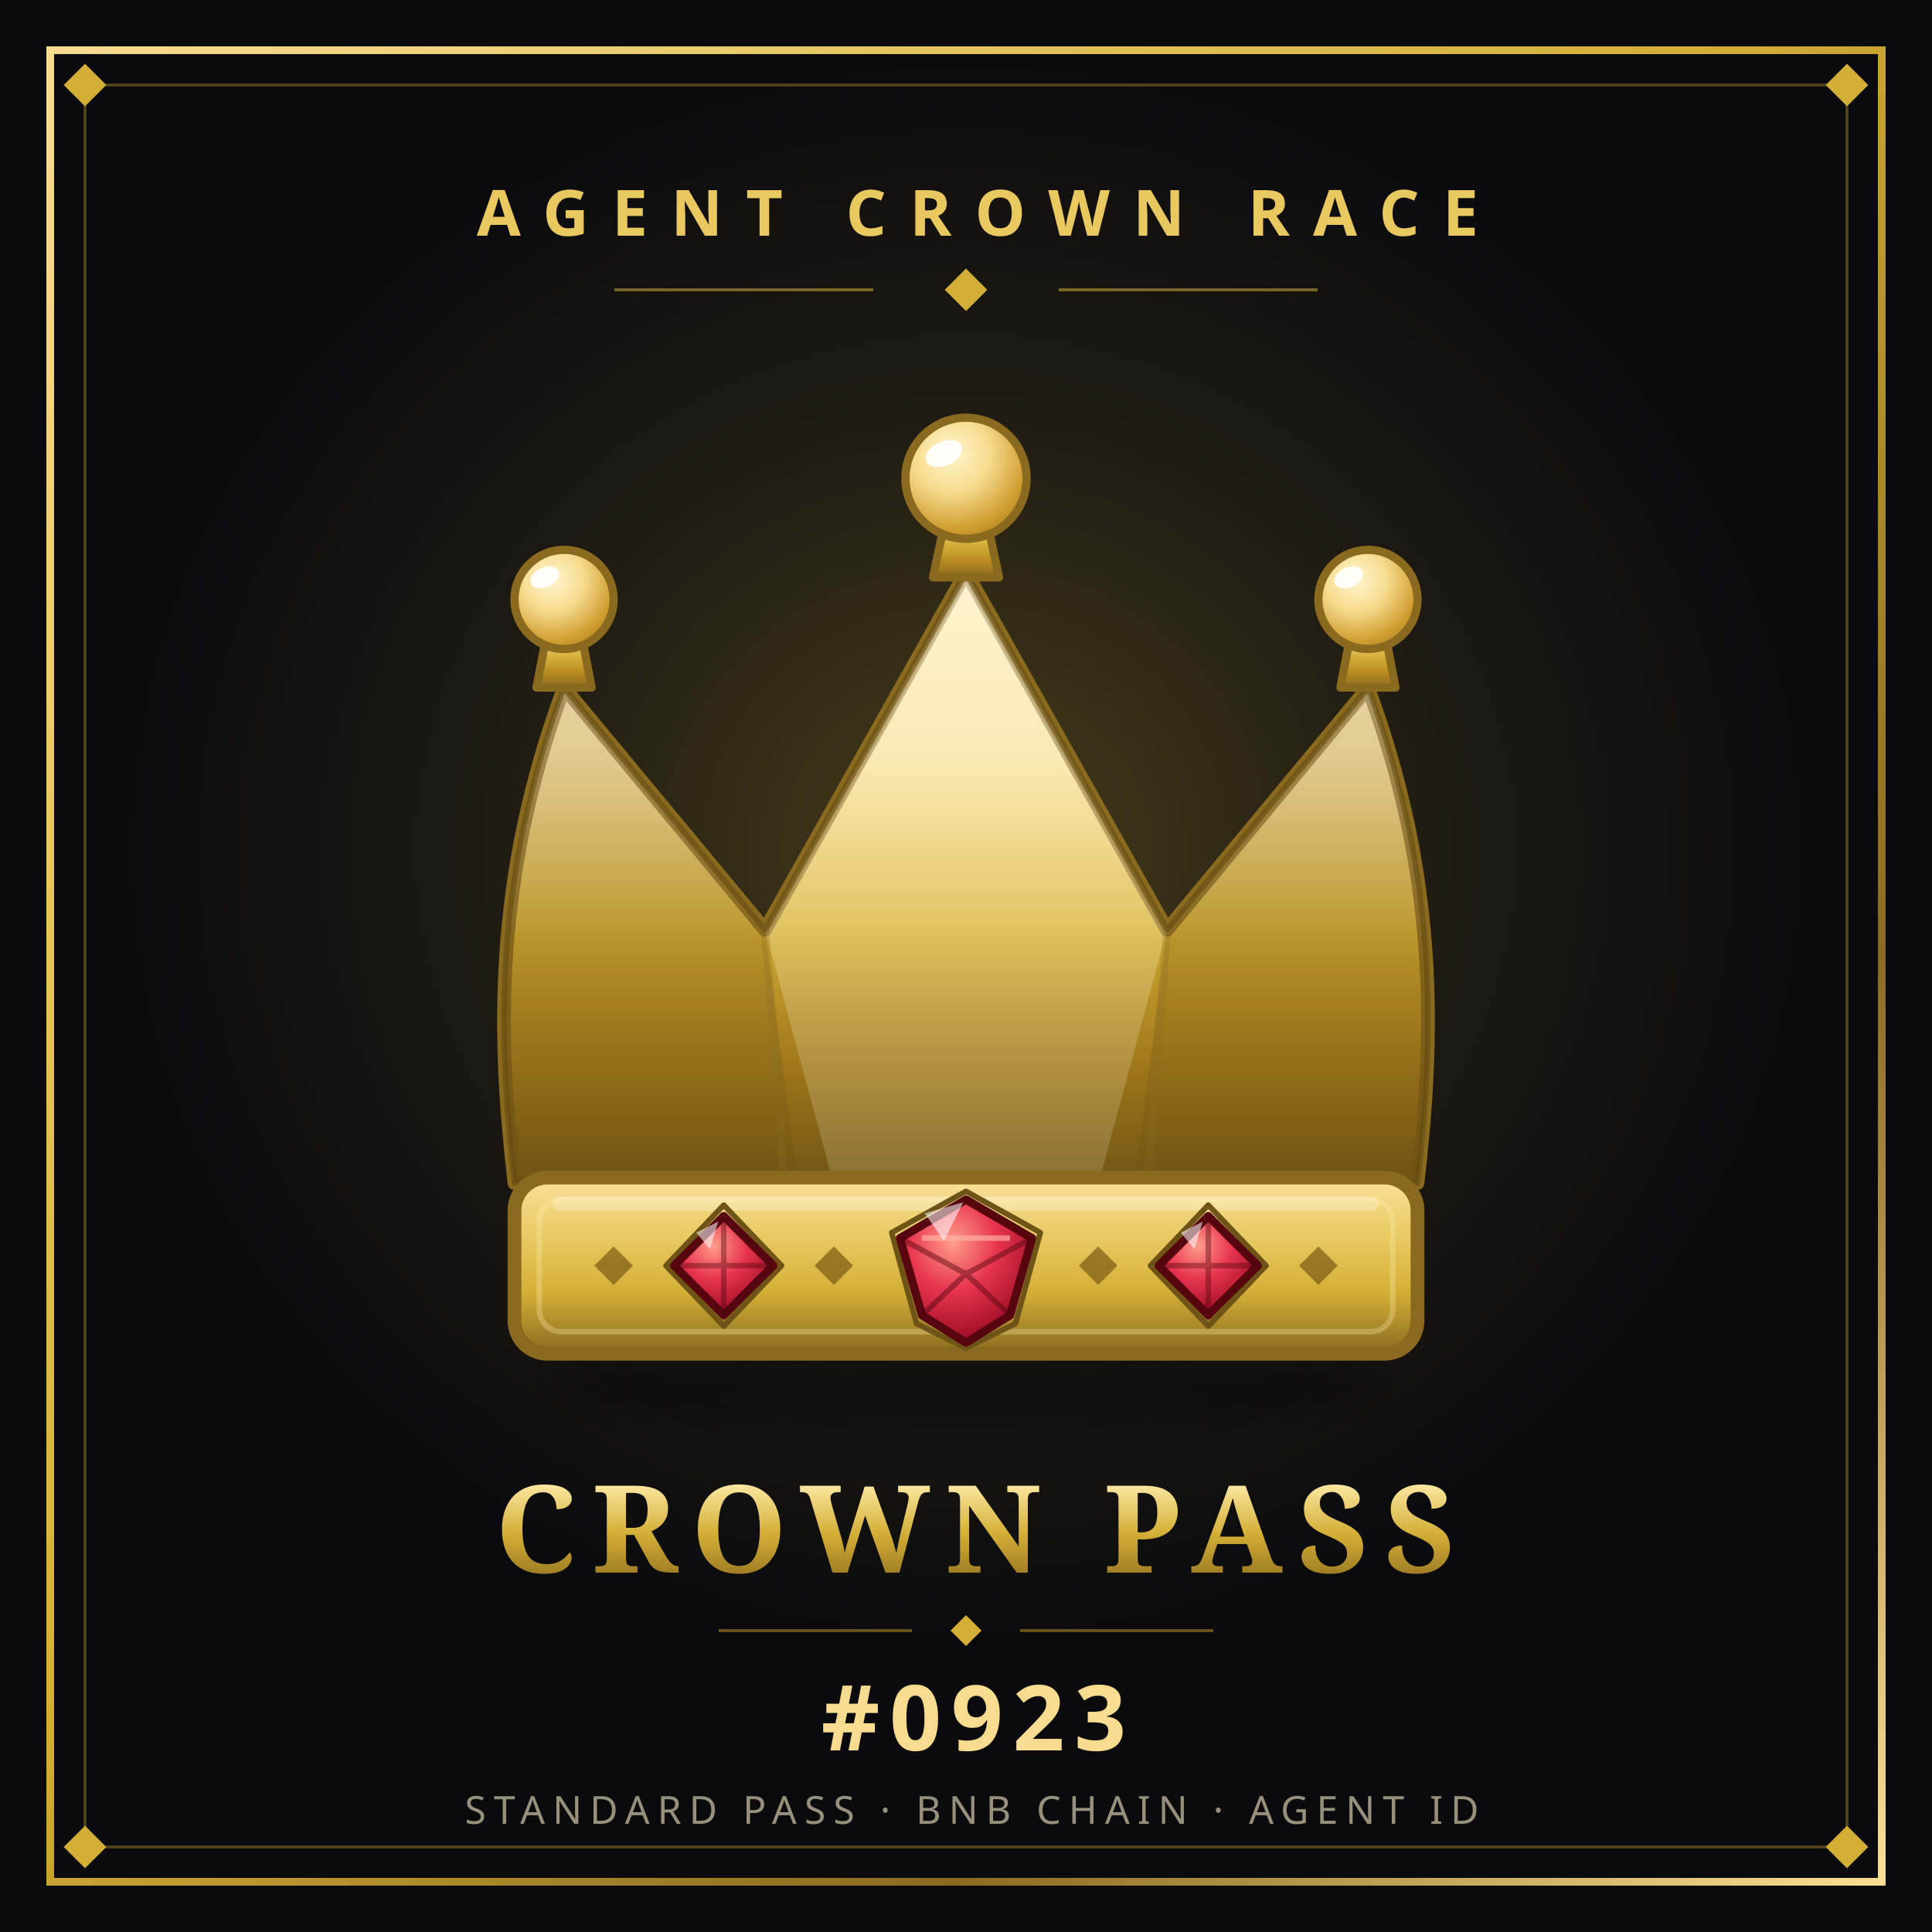
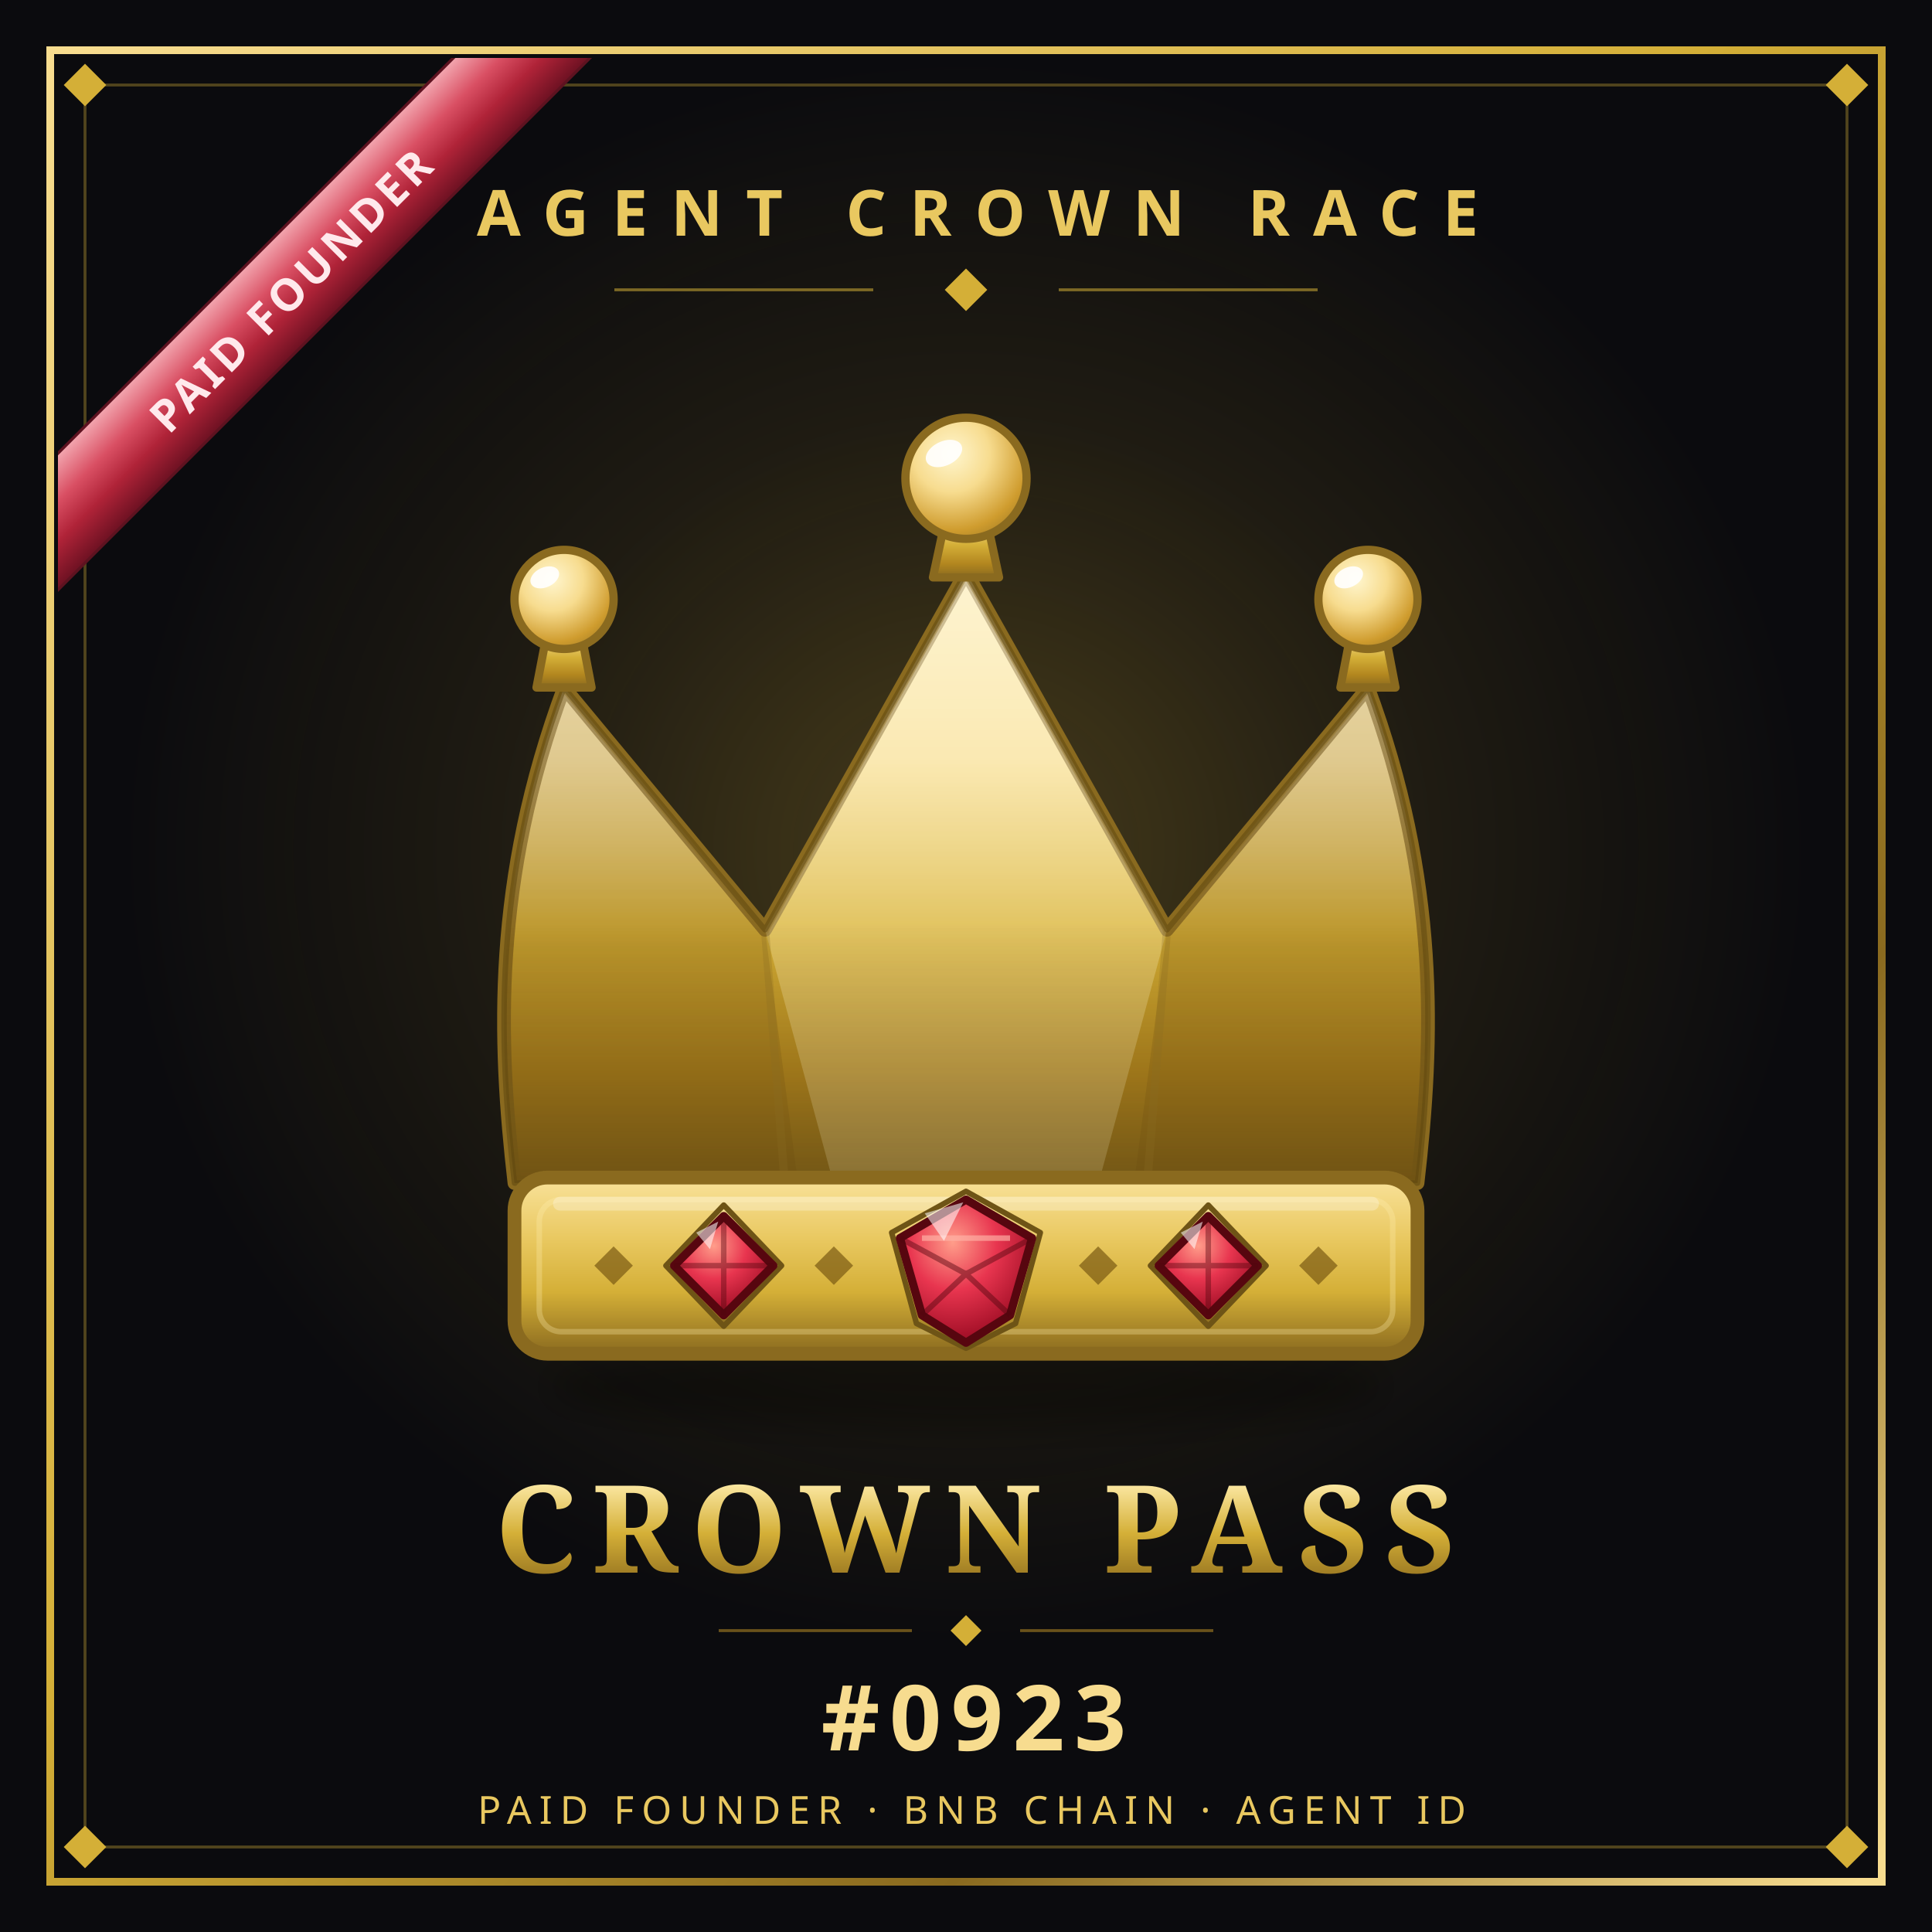
<svg xmlns="http://www.w3.org/2000/svg" viewBox="0 0 1000 1000" role="img" aria-label="Crown Pass #0923">
  <defs>
    <radialGradient id="passGlow" cx=".5" cy=".5" r=".5">
      <stop offset="0" stop-color="#d4af37" stop-opacity=".30" />
      <stop offset=".55" stop-color="#d4af37" stop-opacity=".10" />
      <stop offset="1" stop-color="#d4af37" stop-opacity="0" />
    </radialGradient>
    <linearGradient id="frameGold" x1="0" y1="0" x2="1" y2="1">
      <stop offset="0" stop-color="#f7dc8f" />
      <stop offset=".45" stop-color="#d4af37" />
      <stop offset=".75" stop-color="#8a6a1f" />
      <stop offset="1" stop-color="#f7dc8f" />
    </linearGradient>
    <linearGradient id="titleGold" x1="0" y1="0" x2="0" y2="1">
      <stop offset="0" stop-color="#fbe7a1" />
      <stop offset=".55" stop-color="#d4af37" />
      <stop offset="1" stop-color="#a07d24" />
    </linearGradient>
    <clipPath id="cardClip">
      <rect x="30" y="30" width="940" height="940" />
    </clipPath>
  </defs>
  <defs>
+     <linearGradient id="founderBand" x1="0" y1="0" x2="0" y2="1">
+       <stop offset="0" stop-color="#f3a7b0" />
+       <stop offset=".35" stop-color="#d94f63" />
+       <stop offset=".65" stop-color="#b02338" />
+       <stop offset="1" stop-color="#6d1122" />
+     </linearGradient>
    <linearGradient id="goldBody" x1="0" y1="0" x2="0" y2="1">
      <stop offset="0" stop-color="#fbe7a1" />
      <stop offset=".3" stop-color="#f7dc8f" />
      <stop offset=".58" stop-color="#d4af37" />
      <stop offset=".82" stop-color="#b3871f" />
      <stop offset="1" stop-color="#8a6a1f" />
    </linearGradient>
    <linearGradient id="goldBand" x1="0" y1="0" x2="0" y2="1">
      <stop offset="0" stop-color="#f9e29a" />
      <stop offset=".35" stop-color="#e9c860" />
      <stop offset=".65" stop-color="#d4af37" />
      <stop offset="1" stop-color="#8a6a1f" />
    </linearGradient>
    <radialGradient id="orbGrad" cx=".38" cy=".3" r=".9">
      <stop offset="0" stop-color="#fff6cf" />
      <stop offset=".35" stop-color="#f7dc8f" />
      <stop offset=".7" stop-color="#cf9c2e" />
      <stop offset="1" stop-color="#8a6a1f" />
    </radialGradient>
    <radialGradient id="rubyGrad" cx=".4" cy=".3" r=".95">
      <stop offset="0" stop-color="#ff9d8a" />
      <stop offset=".35" stop-color="#e8354f" />
      <stop offset=".68" stop-color="#a8122a" />
      <stop offset="1" stop-color="#5f0815" />
    </radialGradient>
    <linearGradient id="sheenGrad" x1="0" y1="0" x2="0" y2="1">
      <stop offset="0" stop-color="#ffffff" stop-opacity=".5" />
      <stop offset="1" stop-color="#ffffff" stop-opacity="0" />
    </linearGradient>
    <linearGradient id="shadeGrad" x1="0" y1="0" x2="0" y2="1">
      <stop offset="0" stop-color="#463004" stop-opacity="0" />
      <stop offset="1" stop-color="#463004" stop-opacity=".38" />
    </linearGradient>
    <filter id="blur6" x="-40%" y="-40%" width="180%" height="180%">
      <feGaussianBlur stdDeviation="6" />
    </filter>
    <clipPath id="bodyClip">
      <path d="M92 332 C86 280 84 222 110 152 L183 240 L256 110 L329 240 L402 152 C428 222 426 280 420 332 Z" />
    </clipPath>
  </defs>
  <rect width="1000" height="1000" fill="#0b0b0e" />
  <ellipse cx="500" cy="440" rx="440" ry="410" fill="url(#passGlow)" />
  <rect x="26" y="26" width="948" height="948" fill="none" stroke="url(#frameGold)" stroke-width="4" />
  <rect x="44" y="44" width="912" height="912" fill="none" stroke="#d4af37" stroke-width="1.5" opacity=".35" />
  <path d="M44 33 L55 44 L44 55 L33 44 Z" fill="#d4af37" />
  <path d="M956 33 L967 44 L956 55 L945 44 Z" fill="#d4af37" />
  <path d="M44 945 L55 956 L44 967 L33 956 Z" fill="#d4af37" />
  <path d="M956 945 L967 956 L956 967 L945 956 Z" fill="#d4af37" />
  <text x="506" y="122" text-anchor="middle" font-family="'Noto Sans', Arial, sans-serif" font-size="33" font-weight="600" letter-spacing="12" fill="#e9c860">AGENT CROWN RACE</text>
  <g stroke="#d4af37" opacity=".55">
    <path d="M318 150 H452 M548 150 H682" stroke-width="1.5" />
  </g>
  <path d="M500 139 L511 150 L500 161 L489 150 Z" fill="#d4af37" />
  <svg x="215" y="182" width="570" height="570" viewBox="56 30 400 400">
    <g id="crown">
      <ellipse cx="256" cy="406" rx="152" ry="15" fill="#000000" opacity=".30" filter="url(#blur6)" />
      <path d="M92 332 C86 280 84 222 110 152 L183 240 L256 110 L329 240 L402 152 C428 222 426 280 420 332 Z" fill="url(#goldBody)" stroke="#8a6a1f" stroke-width="5" stroke-linejoin="round" />
      <g clip-path="url(#bodyClip)">
        <polygon points="60,340 110,140 183,240 196,340" fill="#7a5a12" opacity=".26" />
        <polygon points="452,340 402,140 329,240 316,340" fill="#7a5a12" opacity=".26" />
        <polygon points="183,240 256,110 329,240 302,340 210,340" fill="#fff3bc" opacity=".30" />
        <rect x="60" y="96" width="392" height="150" fill="url(#sheenGrad)" />
        <rect x="60" y="238" width="392" height="102" fill="url(#shadeGrad)" />
      </g>
      <g stroke="#8a6a1f" stroke-width="3" opacity=".45" fill="none">
        <path d="M110 152 L183 240 L256 110 L329 240 L402 152" />
        <path d="M183 240 L190 330 M329 240 L322 330" opacity=".6" />
      </g>
      <path d="M92 332 C86 280 84 222 110 152 L183 240 L256 110 L329 240 L402 152 C428 222 426 280 420 332 Z" fill="none" stroke="#5f470e" stroke-width="2" stroke-linejoin="round" opacity=".55" />
      <path d="M100 152 L120 152 L115 126 L105 126 Z" fill="url(#goldBody)" stroke="#8a6a1f" stroke-width="3" stroke-linejoin="round" />
      <path d="M244 112 L268 112 L262 84 L250 84 Z" fill="url(#goldBody)" stroke="#8a6a1f" stroke-width="3" stroke-linejoin="round" />
      <path d="M392 152 L412 152 L407 126 L397 126 Z" fill="url(#goldBody)" stroke="#8a6a1f" stroke-width="3" stroke-linejoin="round" />
      <g stroke="#8a6a1f" stroke-width="3">
        <circle cx="110" cy="120" r="18" fill="url(#orbGrad)" />
        <circle cx="256" cy="76" r="22" fill="url(#orbGrad)" />
        <circle cx="402" cy="120" r="18" fill="url(#orbGrad)" />
      </g>
      <g fill="#ffffff">
        <ellipse cx="103" cy="112" rx="5.5" ry="3.6" opacity=".9" transform="rotate(-25 103 112)" />
        <ellipse cx="248" cy="67" rx="7" ry="4.4" opacity=".9" transform="rotate(-25 248 67)" />
        <ellipse cx="395" cy="112" rx="5.5" ry="3.6" opacity=".9" transform="rotate(-25 395 112)" />
      </g>
      <rect x="92" y="330" width="328" height="64" rx="12" fill="url(#goldBand)" stroke="#8a6a1f" stroke-width="5" />
      <rect x="101" y="338" width="310" height="48" rx="8" fill="none" stroke="#ffeeb0" stroke-width="2" opacity=".30" />
      <rect x="106" y="337" width="300" height="5" rx="2.5" fill="#ffffff" opacity=".26" />
      <g fill="#7a5a12" opacity=".7">
        <path d="M128 355 L135 362 L128 369 L121 362 Z" />
        <path d="M208 355 L215 362 L208 369 L201 362 Z" />
        <path d="M304 355 L311 362 L304 369 L297 362 Z" />
        <path d="M384 355 L391 362 L384 369 L377 362 Z" />
      </g>
      <g fill="url(#goldBand)" stroke="#6e5416" stroke-width="2" stroke-linejoin="round">
        <polygon points="256,335 283,350 274,383 256,392 238,383 229,350" />
        <polygon points="168,340 189,362 168,384 147,362" />
        <polygon points="344,340 365,362 344,384 323,362" />
      </g>
      <polygon points="256,338 280,352 272,380 256,390 240,380 232,352" fill="url(#rubyGrad)" stroke="#57060f" stroke-width="3" stroke-linejoin="round" />
      <g stroke="#ffb3a7" stroke-width="2" opacity=".65" fill="none">
        <path d="M240 352 L272 352" />
      </g>
      <g stroke="#50040d" stroke-width="2" opacity=".45" fill="none">
        <path d="M232 352 L256 365 L280 352 M240 380 L256 365 L272 380" />
      </g>
      <polygon points="241,343 255,339 248,353" fill="#ffffff" opacity=".55" />
      <g stroke="#57060f" stroke-width="3" stroke-linejoin="round">
        <polygon points="168,344 186,362 168,380 150,362" fill="url(#rubyGrad)" />
        <polygon points="344,344 362,362 344,380 326,362" fill="url(#rubyGrad)" />
      </g>
      <g stroke="#50040d" stroke-width="2" opacity=".4" fill="none">
        <path d="M150 362 L186 362 M168 344 L168 380" />
        <path d="M326 362 L362 362 M344 344 L344 380" />
      </g>
      <g fill="#ffffff" opacity=".55">
        <polygon points="158,350 166,346 163,356" />
        <polygon points="334,350 342,346 339,356" />
      </g>
    </g>
  </svg>
  <text x="505" y="814" text-anchor="middle" font-family="Georgia, 'Noto Serif', serif" font-size="63" font-weight="700" letter-spacing="8" fill="url(#titleGold)">CROWN PASS</text>
  <g stroke="#8a6a1f" opacity=".75">
    <path d="M372 844 H472 M528 844 H628" stroke-width="1.5" />
  </g>
  <path d="M500 836 L508 844 L500 852 L492 844 Z" fill="#d4af37" />
  <text x="504" y="906" text-anchor="middle" font-family="'Noto Sans', Arial, sans-serif" font-size="47" font-weight="600" letter-spacing="5" fill="#f7dc8f">#0923</text>
-   <text x="503" y="944" text-anchor="middle" font-family="'Noto Sans', Arial, sans-serif" font-size="20" letter-spacing="4" fill="#97907c">STANDARD PASS · BNB CHAIN · AGENT ID</text>
+   <text x="503" y="944" text-anchor="middle" font-family="'Noto Sans', Arial, sans-serif" font-size="20" letter-spacing="4" fill="#e9c860">PAID FOUNDER · BNB CHAIN · AGENT ID</text>
+   <g clip-path="url(#cardClip)">
+     <g transform="rotate(-45 150 150)">
+       <rect x="-90" y="125" width="480" height="50" fill="url(#founderBand)" stroke="#5e1220" stroke-width="1.5" />
+       <text x="150" y="159" text-anchor="middle" font-family="'Noto Sans', Arial, sans-serif" font-size="23" font-weight="700" letter-spacing="2" fill="#ffe9ec">PAID FOUNDER</text>
+     </g>
+   </g>
</svg>
